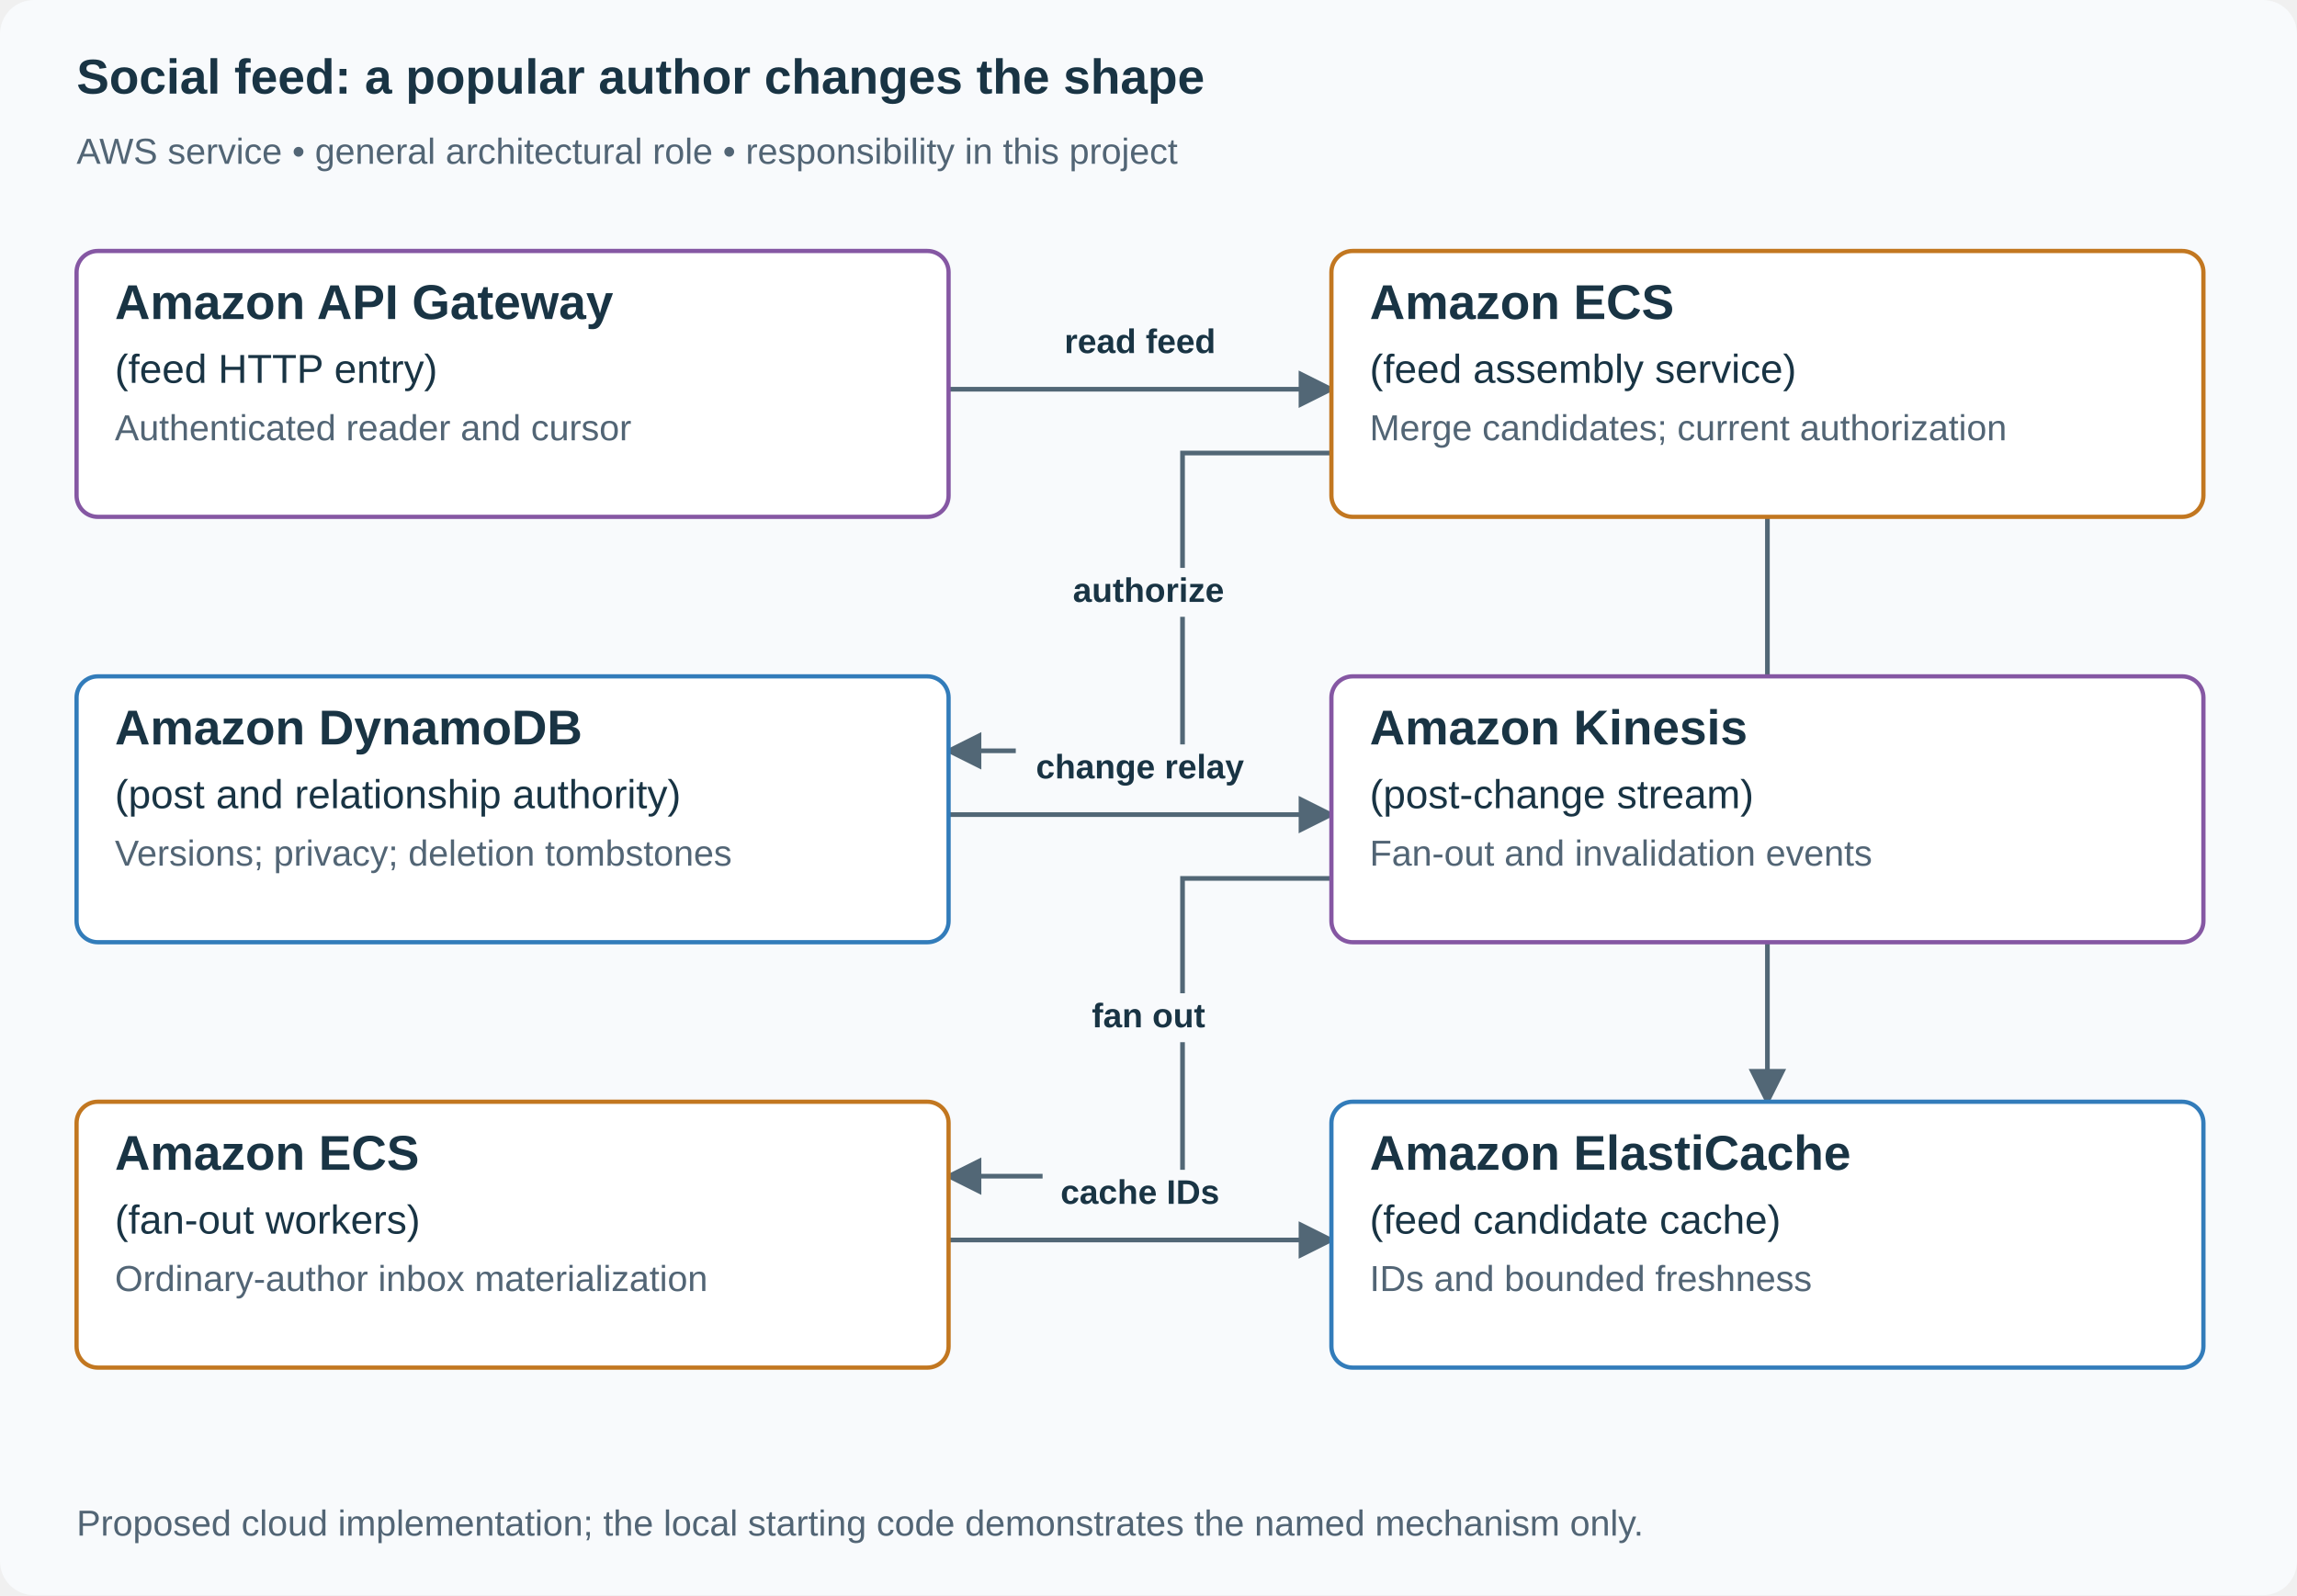
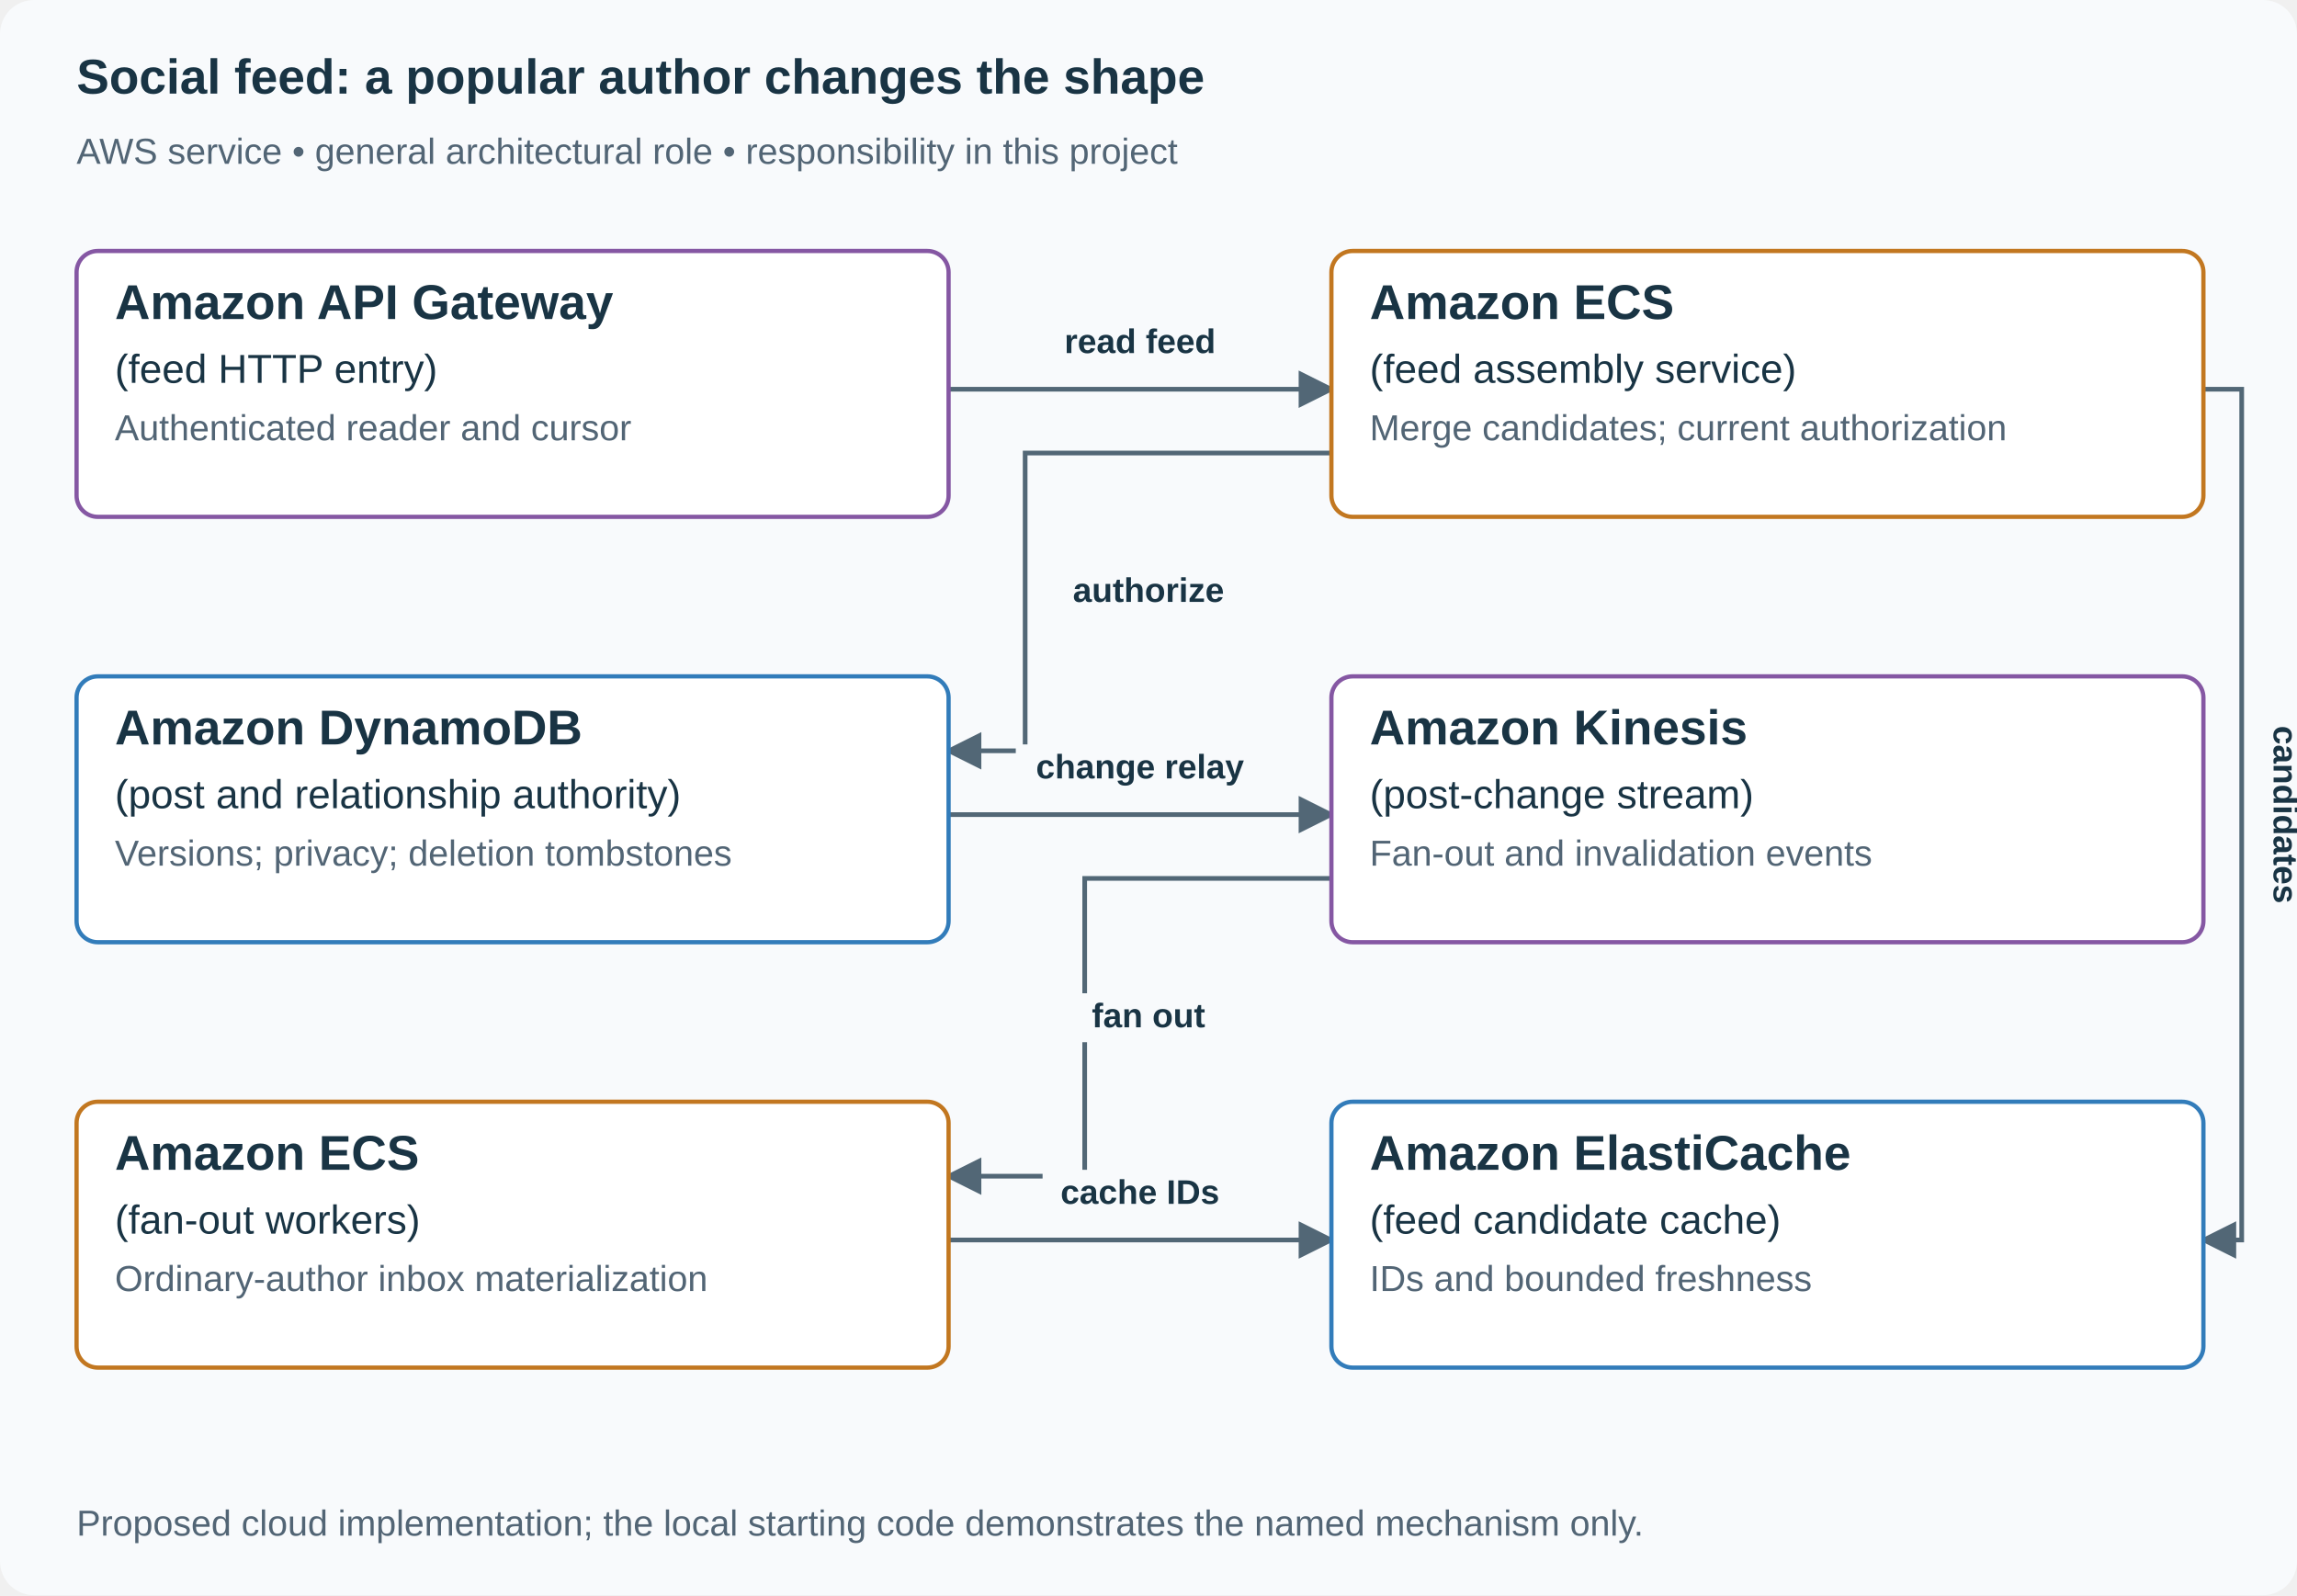
<svg xmlns="http://www.w3.org/2000/svg" width="1080" height="750" viewBox="0 0 1080 750" role="img" aria-labelledby="t d">
  <defs>
    <marker id="a" markerWidth="8" markerHeight="8" refX="7" refY="4" orient="auto">
      <path d="M0 0L8 4L0 8Z" fill="#526776" />
    </marker>
  </defs>
  <rect width="1080" height="750" rx="16" fill="#f8fafc" />
  <style>text{font-family:Arial,sans-serif;fill:#193444}.name{font-size:23px;font-weight:bold}.role{font-size:19px}.detail{font-size:17px;fill:#526575}.edge{font-size:16px;font-weight:bold}</style>
  <text x="36" y="44" class="name" style="font-size:23px">Social feed: a popular author changes the shape</text>
  <text x="36" y="77" class="detail">AWS service • general architectural role • responsibility in this project</text>
  <path d="M446 183 L626 183" fill="none" stroke="#526776" stroke-width="2.2" marker-end="url(#a)" />
-   <rect x="490.2" y="150" width="91.6" height="23" fill="#f8fafc" />
-   <text x="536.0" y="166" class="edge" text-anchor="middle">read feed</text>
-   <path d="M626 213 L556 213 L556 353 L446 353" fill="none" stroke="#526776" stroke-width="2.2" marker-end="url(#a)" />
-   <rect x="494.2" y="267.0" width="91.6" height="23" fill="#f8fafc" />
-   <text x="540" y="283.0" class="edge" text-anchor="middle">authorize</text>
+   <g transform="translate(536.0 166) rotate(0)">
+     <rect x="-45.8" y="-16" width="91.6" height="23" fill="#f8fafc" />
+     <text x="0" y="0" class="edge" text-anchor="middle">read feed</text>
+   </g>
+   <path d="M626 213 L482 213 L482 353 L446 353" fill="none" stroke="#526776" stroke-width="2.2" marker-end="url(#a)" />
+   <g transform="translate(540 283.0) rotate(0)">
+     <rect x="-45.8" y="-16" width="91.6" height="23" fill="#f8fafc" />
+     <text x="0" y="0" class="edge" text-anchor="middle">authorize</text>
+   </g>
  <path d="M446 383 L626 383" fill="none" stroke="#526776" stroke-width="2.2" marker-end="url(#a)" />
-   <rect x="477.6" y="350" width="116.8" height="23" fill="#f8fafc" />
-   <text x="536.0" y="366" class="edge" text-anchor="middle">change relay</text>
-   <path d="M626 413 L556 413 L556 553 L446 553" fill="none" stroke="#526776" stroke-width="2.2" marker-end="url(#a)" />
-   <rect x="502.6" y="467.0" width="74.8" height="23" fill="#f8fafc" />
-   <text x="540" y="483.0" class="edge" text-anchor="middle">fan out</text>
+   <g transform="translate(536.0 366) rotate(0)">
+     <rect x="-58.4" y="-16" width="116.8" height="23" fill="#f8fafc" />
+     <text x="0" y="0" class="edge" text-anchor="middle">change relay</text>
+   </g>
+   <path d="M626 413 L510 413 L510 553 L446 553" fill="none" stroke="#526776" stroke-width="2.2" marker-end="url(#a)" />
+   <g transform="translate(540 483.0) rotate(0)">
+     <rect x="-37.4" y="-16" width="74.8" height="23" fill="#f8fafc" />
+     <text x="0" y="0" class="edge" text-anchor="middle">fan out</text>
+   </g>
  <path d="M446 583 L626 583" fill="none" stroke="#526776" stroke-width="2.2" marker-end="url(#a)" />
-   <rect x="490.2" y="550" width="91.6" height="23" fill="#f8fafc" />
-   <text x="536.0" y="566" class="edge" text-anchor="middle">cache IDs</text>
-   <path d="M831 243 L831 518" fill="none" stroke="#526776" stroke-width="2.2" marker-end="url(#a)" />
-   <rect x="781.0" y="358.5" width="100.0" height="23" fill="#f8fafc" />
-   <text x="831" y="374.5" class="edge" text-anchor="middle">candidates</text>
+   <g transform="translate(536.0 566) rotate(0)">
+     <rect x="-45.8" y="-16" width="91.6" height="23" fill="#f8fafc" />
+     <text x="0" y="0" class="edge" text-anchor="middle">cache IDs</text>
+   </g>
+   <path d="M1036 183 L1054 183 L1054 583 L1036 583" fill="none" stroke="#526776" stroke-width="2.2" marker-end="url(#a)" />
+   <g transform="translate(1069 383.0) rotate(90)">
+     <rect x="-50.0" y="-16" width="100.0" height="23" fill="#f8fafc" />
+     <text x="0" y="0" class="edge" text-anchor="middle">candidates</text>
+   </g>
  <rect x="36" y="118" width="410" height="125" rx="10" fill="white" stroke="#8557a3" stroke-width="2" />
  <text x="54" y="150" class="name" style="font-size:23px">Amazon API Gateway</text>
-   <text x="54" y="180" class="role">(feed HTTP entry)</text>
-   <text x="54" y="207" class="detail">Authenticated reader and cursor</text>
+   <text x="54" y="180" class="role" style="font-size:19px">(feed HTTP entry)</text>
+   <text x="54" y="207" class="detail" style="font-size:17px">Authenticated reader and cursor</text>
  <rect x="626" y="118" width="410" height="125" rx="10" fill="white" stroke="#c27720" stroke-width="2" />
  <text x="644" y="150" class="name" style="font-size:23px">Amazon ECS</text>
-   <text x="644" y="180" class="role">(feed assembly service)</text>
-   <text x="644" y="207" class="detail">Merge candidates; current authorization</text>
+   <text x="644" y="180" class="role" style="font-size:19px">(feed assembly service)</text>
+   <text x="644" y="207" class="detail" style="font-size:17px">Merge candidates; current authorization</text>
  <rect x="36" y="318" width="410" height="125" rx="10" fill="white" stroke="#327cba" stroke-width="2" />
  <text x="54" y="350" class="name" style="font-size:23px">Amazon DynamoDB</text>
-   <text x="54" y="380" class="role">(post and relationship authority)</text>
-   <text x="54" y="407" class="detail">Versions; privacy; deletion tombstones</text>
+   <text x="54" y="380" class="role" style="font-size:19px">(post and relationship authority)</text>
+   <text x="54" y="407" class="detail" style="font-size:17px">Versions; privacy; deletion tombstones</text>
  <rect x="626" y="318" width="410" height="125" rx="10" fill="white" stroke="#8557a3" stroke-width="2" />
  <text x="644" y="350" class="name" style="font-size:23px">Amazon Kinesis</text>
-   <text x="644" y="380" class="role">(post-change stream)</text>
-   <text x="644" y="407" class="detail">Fan-out and invalidation events</text>
+   <text x="644" y="380" class="role" style="font-size:19px">(post-change stream)</text>
+   <text x="644" y="407" class="detail" style="font-size:17px">Fan-out and invalidation events</text>
  <rect x="36" y="518" width="410" height="125" rx="10" fill="white" stroke="#c27720" stroke-width="2" />
  <text x="54" y="550" class="name" style="font-size:23px">Amazon ECS</text>
-   <text x="54" y="580" class="role">(fan-out workers)</text>
-   <text x="54" y="607" class="detail">Ordinary-author inbox materialization</text>
+   <text x="54" y="580" class="role" style="font-size:19px">(fan-out workers)</text>
+   <text x="54" y="607" class="detail" style="font-size:17px">Ordinary-author inbox materialization</text>
  <rect x="626" y="518" width="410" height="125" rx="10" fill="white" stroke="#327cba" stroke-width="2" />
  <text x="644" y="550" class="name" style="font-size:23px">Amazon ElastiCache</text>
-   <text x="644" y="580" class="role">(feed candidate cache)</text>
-   <text x="644" y="607" class="detail">IDs and bounded freshness</text>
+   <text x="644" y="580" class="role" style="font-size:19px">(feed candidate cache)</text>
+   <text x="644" y="607" class="detail" style="font-size:17px">IDs and bounded freshness</text>
  <text x="36" y="722" class="detail">Proposed cloud implementation; the local starting code demonstrates the named mechanism only.</text>
</svg>
